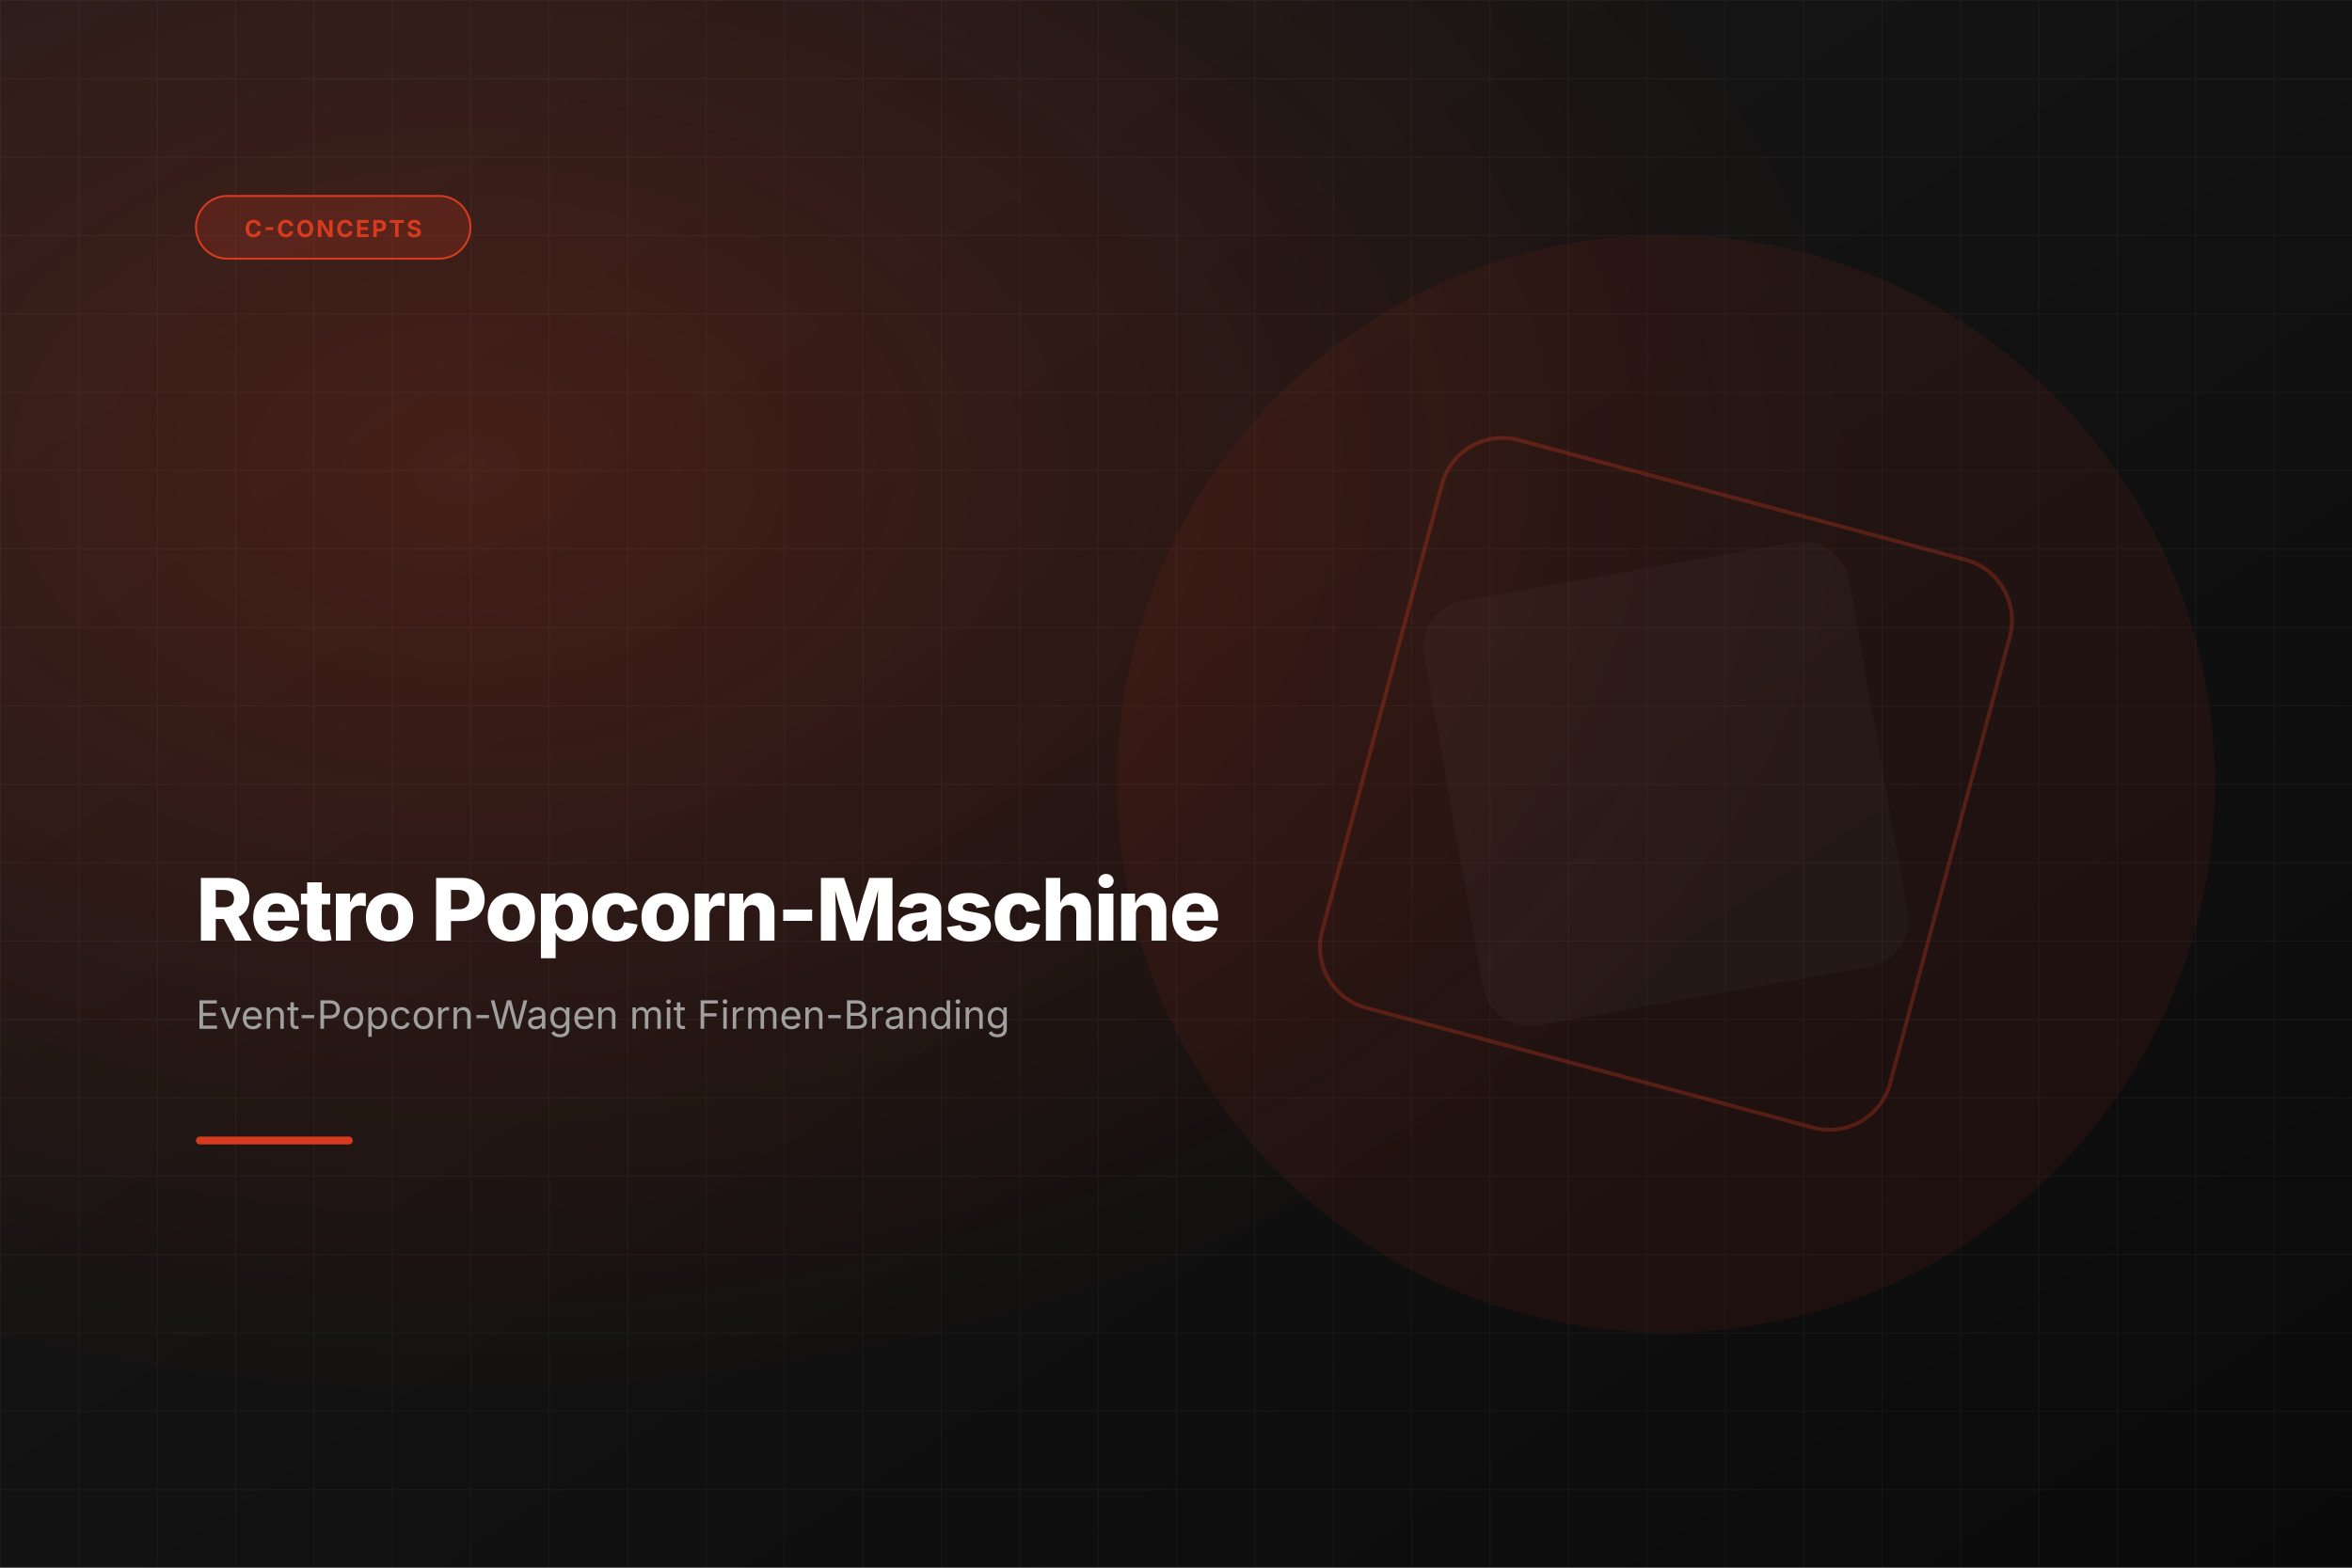
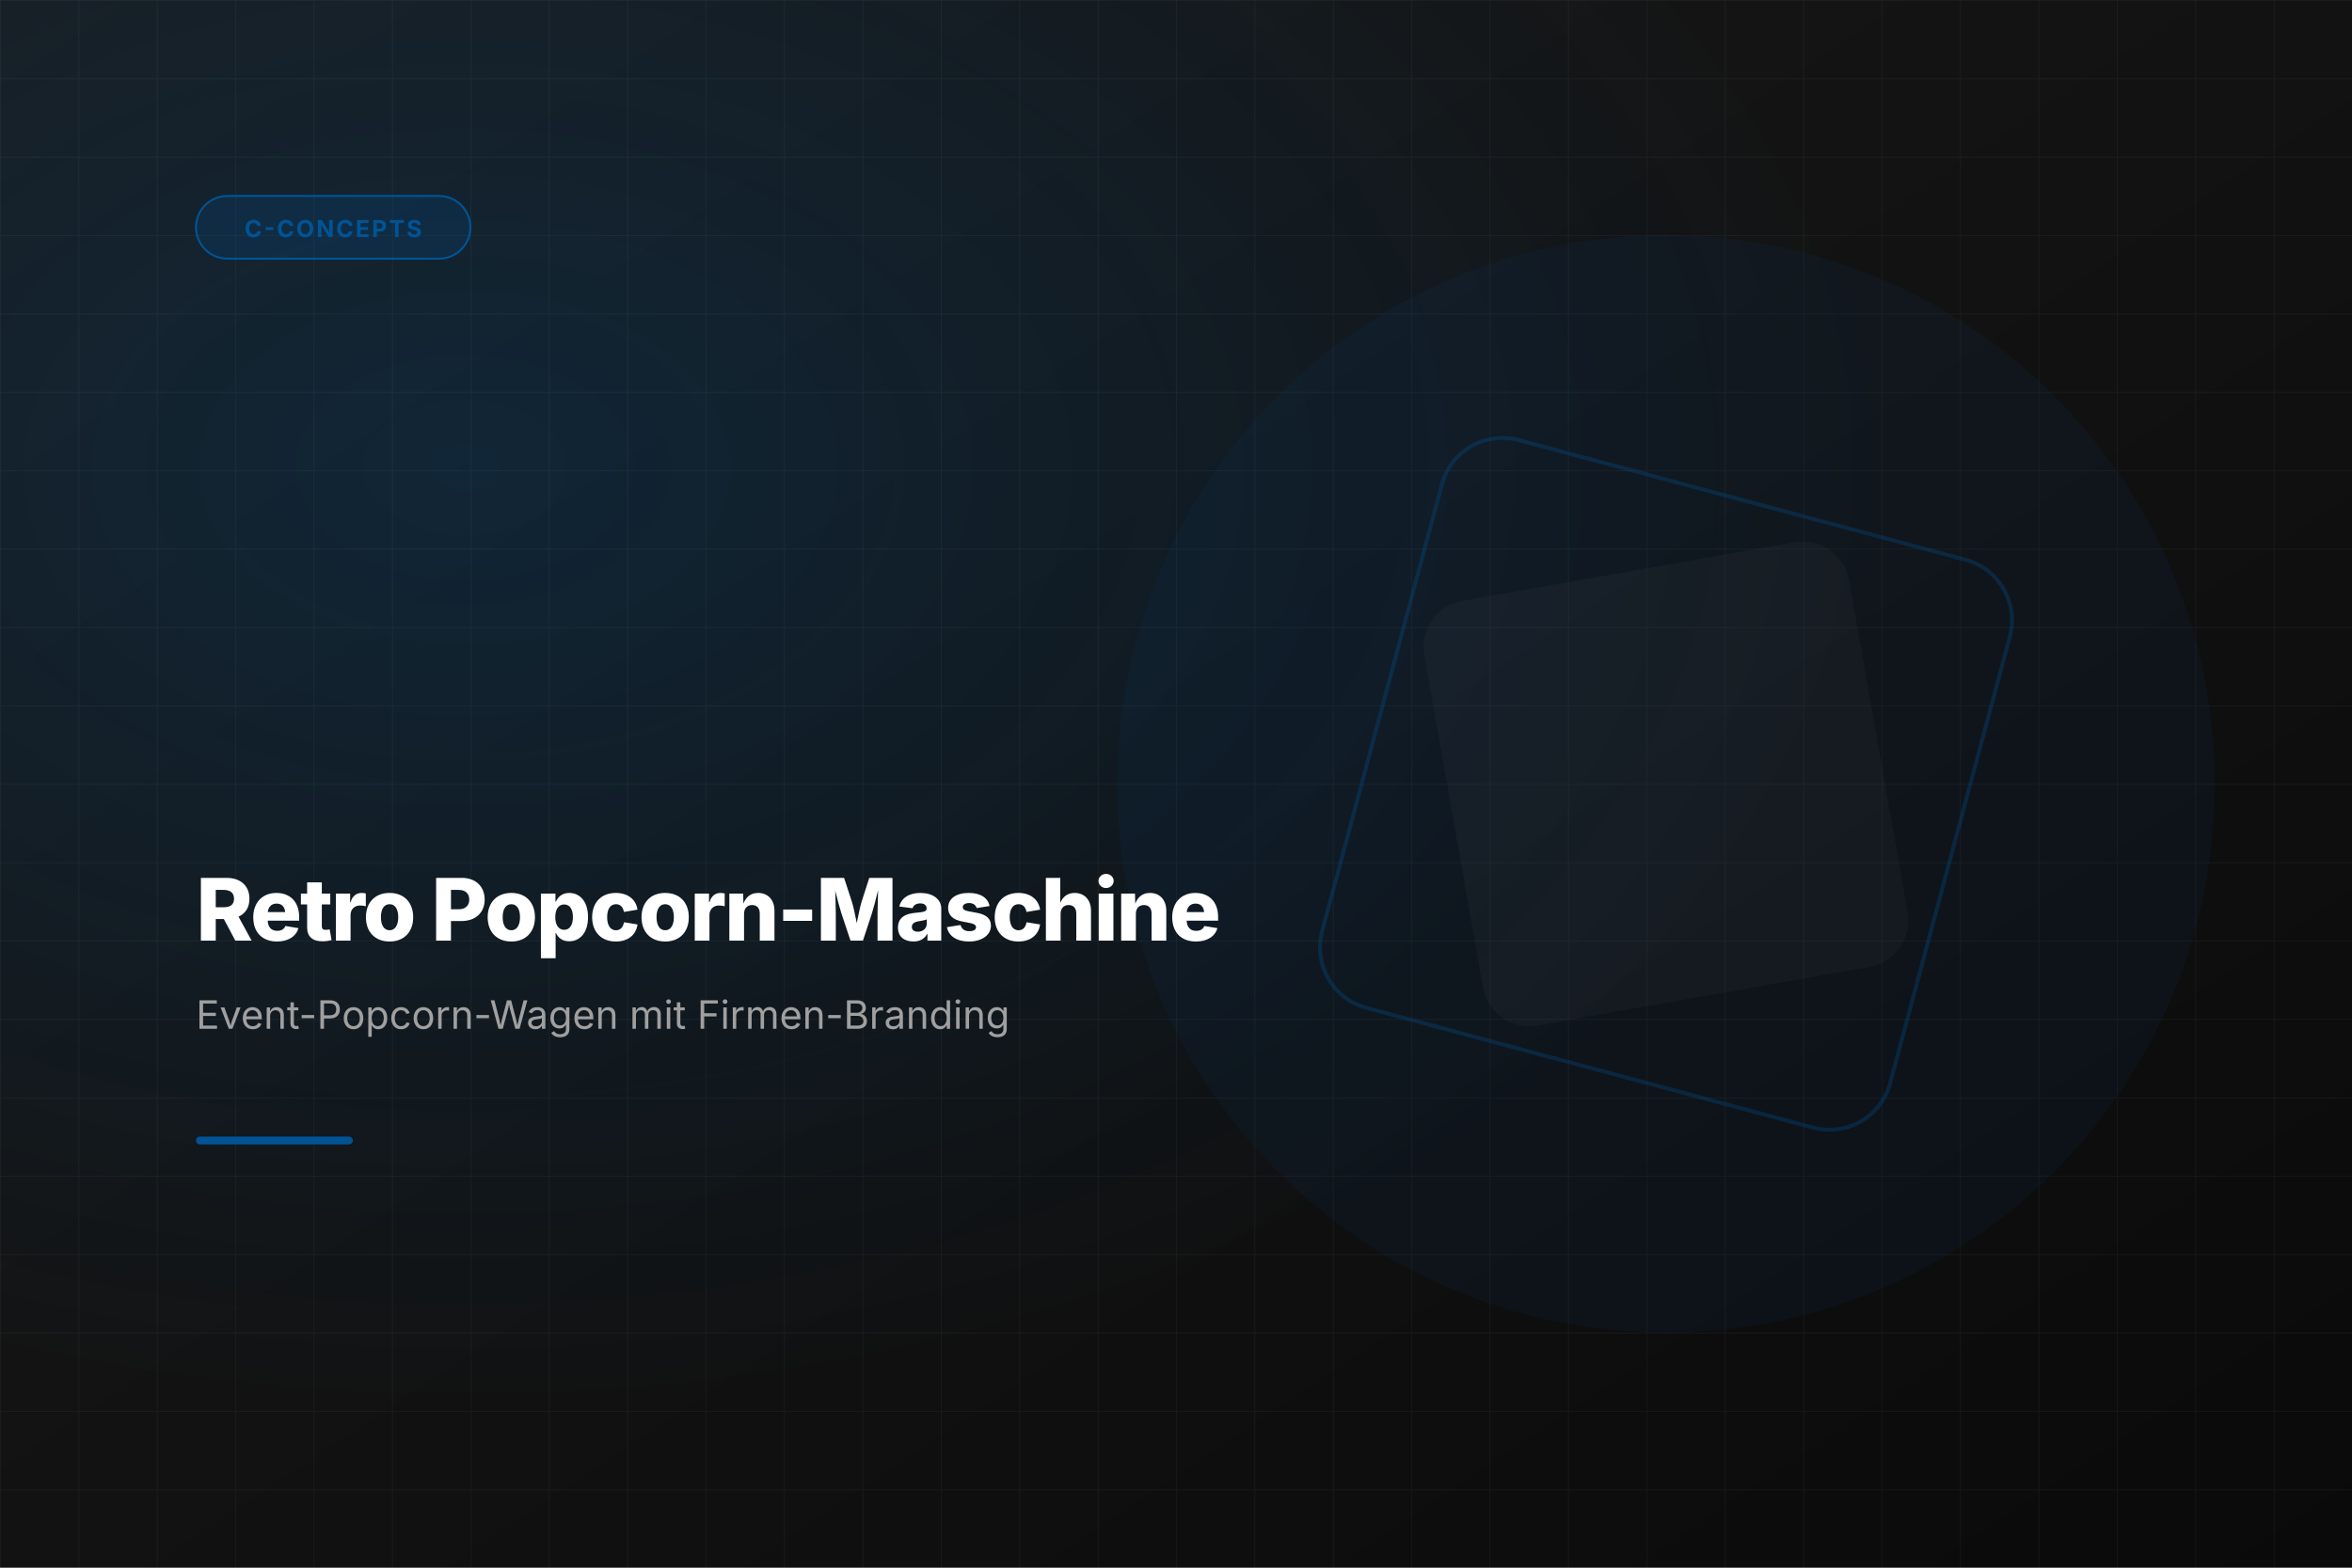
<svg xmlns="http://www.w3.org/2000/svg" viewBox="0 0 1200 800" width="100%" height="100%">
  <defs>
    <linearGradient id="bgGrad" x1="0%" y1="0%" x2="100%" y2="100%">
      <stop offset="0%" stop-color="#1A1A1A" />
      <stop offset="50%" stop-color="#121212" />
      <stop offset="100%" stop-color="#0A0A0A" />
    </linearGradient>
    <radialGradient id="accentGlow" cx="20%" cy="30%" r="60%">
-       <stop offset="0%" stop-color="#D63B1F" stop-opacity="0.25" />
-       <stop offset="100%" stop-color="#D63B1F" stop-opacity="0" />
+       <stop offset="0%" stop-color="#005496" stop-opacity="0.25" />
+       <stop offset="100%" stop-color="#005496" stop-opacity="0" />
    </radialGradient>
    <pattern id="grid" width="40" height="40" patternUnits="userSpaceOnUse">
      <path d="M 40 0 L 0 0 0 40" fill="none" stroke="#FFFFFF" stroke-opacity="0.04" stroke-width="1" />
    </pattern>
  </defs>
  <rect width="1200" height="800" fill="url(#bgGrad)" />
  <rect width="1200" height="800" fill="url(#accentGlow)" />
  <rect width="1200" height="800" fill="url(#grid)" />
-   <circle cx="850" cy="400" r="280" fill="#D63B1F" fill-opacity="0.08" />
-   <rect x="700" y="250" width="300" height="300" rx="32" fill="none" stroke="#D63B1F" stroke-opacity="0.3" stroke-width="2" transform="rotate(15 850 400)" />
+   <circle cx="850" cy="400" r="280" fill="#005496" fill-opacity="0.08" />
+   <rect x="700" y="250" width="300" height="300" rx="32" fill="none" stroke="#005496" stroke-opacity="0.3" stroke-width="2" transform="rotate(15 850 400)" />
  <rect x="740" y="290" width="220" height="220" rx="24" fill="#FFFFFF" fill-opacity="0.03" transform="rotate(-10 850 400)" />
  <g transform="translate(100, 100)">
-     <rect width="140" height="32" rx="16" fill="#D63B1F" fill-opacity="0.2" stroke="#D63B1F" stroke-width="1" />
-     <text x="70" y="21" fill="#D63B1F" font-family="system-ui, -apple-system, sans-serif" font-size="12" font-weight="700" text-anchor="middle" letter-spacing="1">C-CONCEPTS</text>
+     <rect width="140" height="32" rx="16" fill="#005496" fill-opacity="0.2" stroke="#005496" stroke-width="1" />
+     <text x="70" y="21" fill="#005496" font-family="system-ui, -apple-system, sans-serif" font-size="12" font-weight="700" text-anchor="middle" letter-spacing="1">C-CONCEPTS</text>
  </g>
  <g transform="translate(100, 480)">
    <text x="0" y="0" fill="#FFFFFF" font-family="system-ui, -apple-system, sans-serif" font-size="44" font-weight="800" letter-spacing="-1">Retro Popcorn-Maschine</text>
    <text x="0" y="45" fill="#A0A0A0" font-family="system-ui, -apple-system, sans-serif" font-size="20" font-weight="400">Event-Popcorn-Wagen mit Firmen-Branding</text>
  </g>
-   <rect x="100" y="580" width="80" height="4" rx="2" fill="#D63B1F" />
+   <rect x="100" y="580" width="80" height="4" rx="2" fill="#005496" />
</svg>
